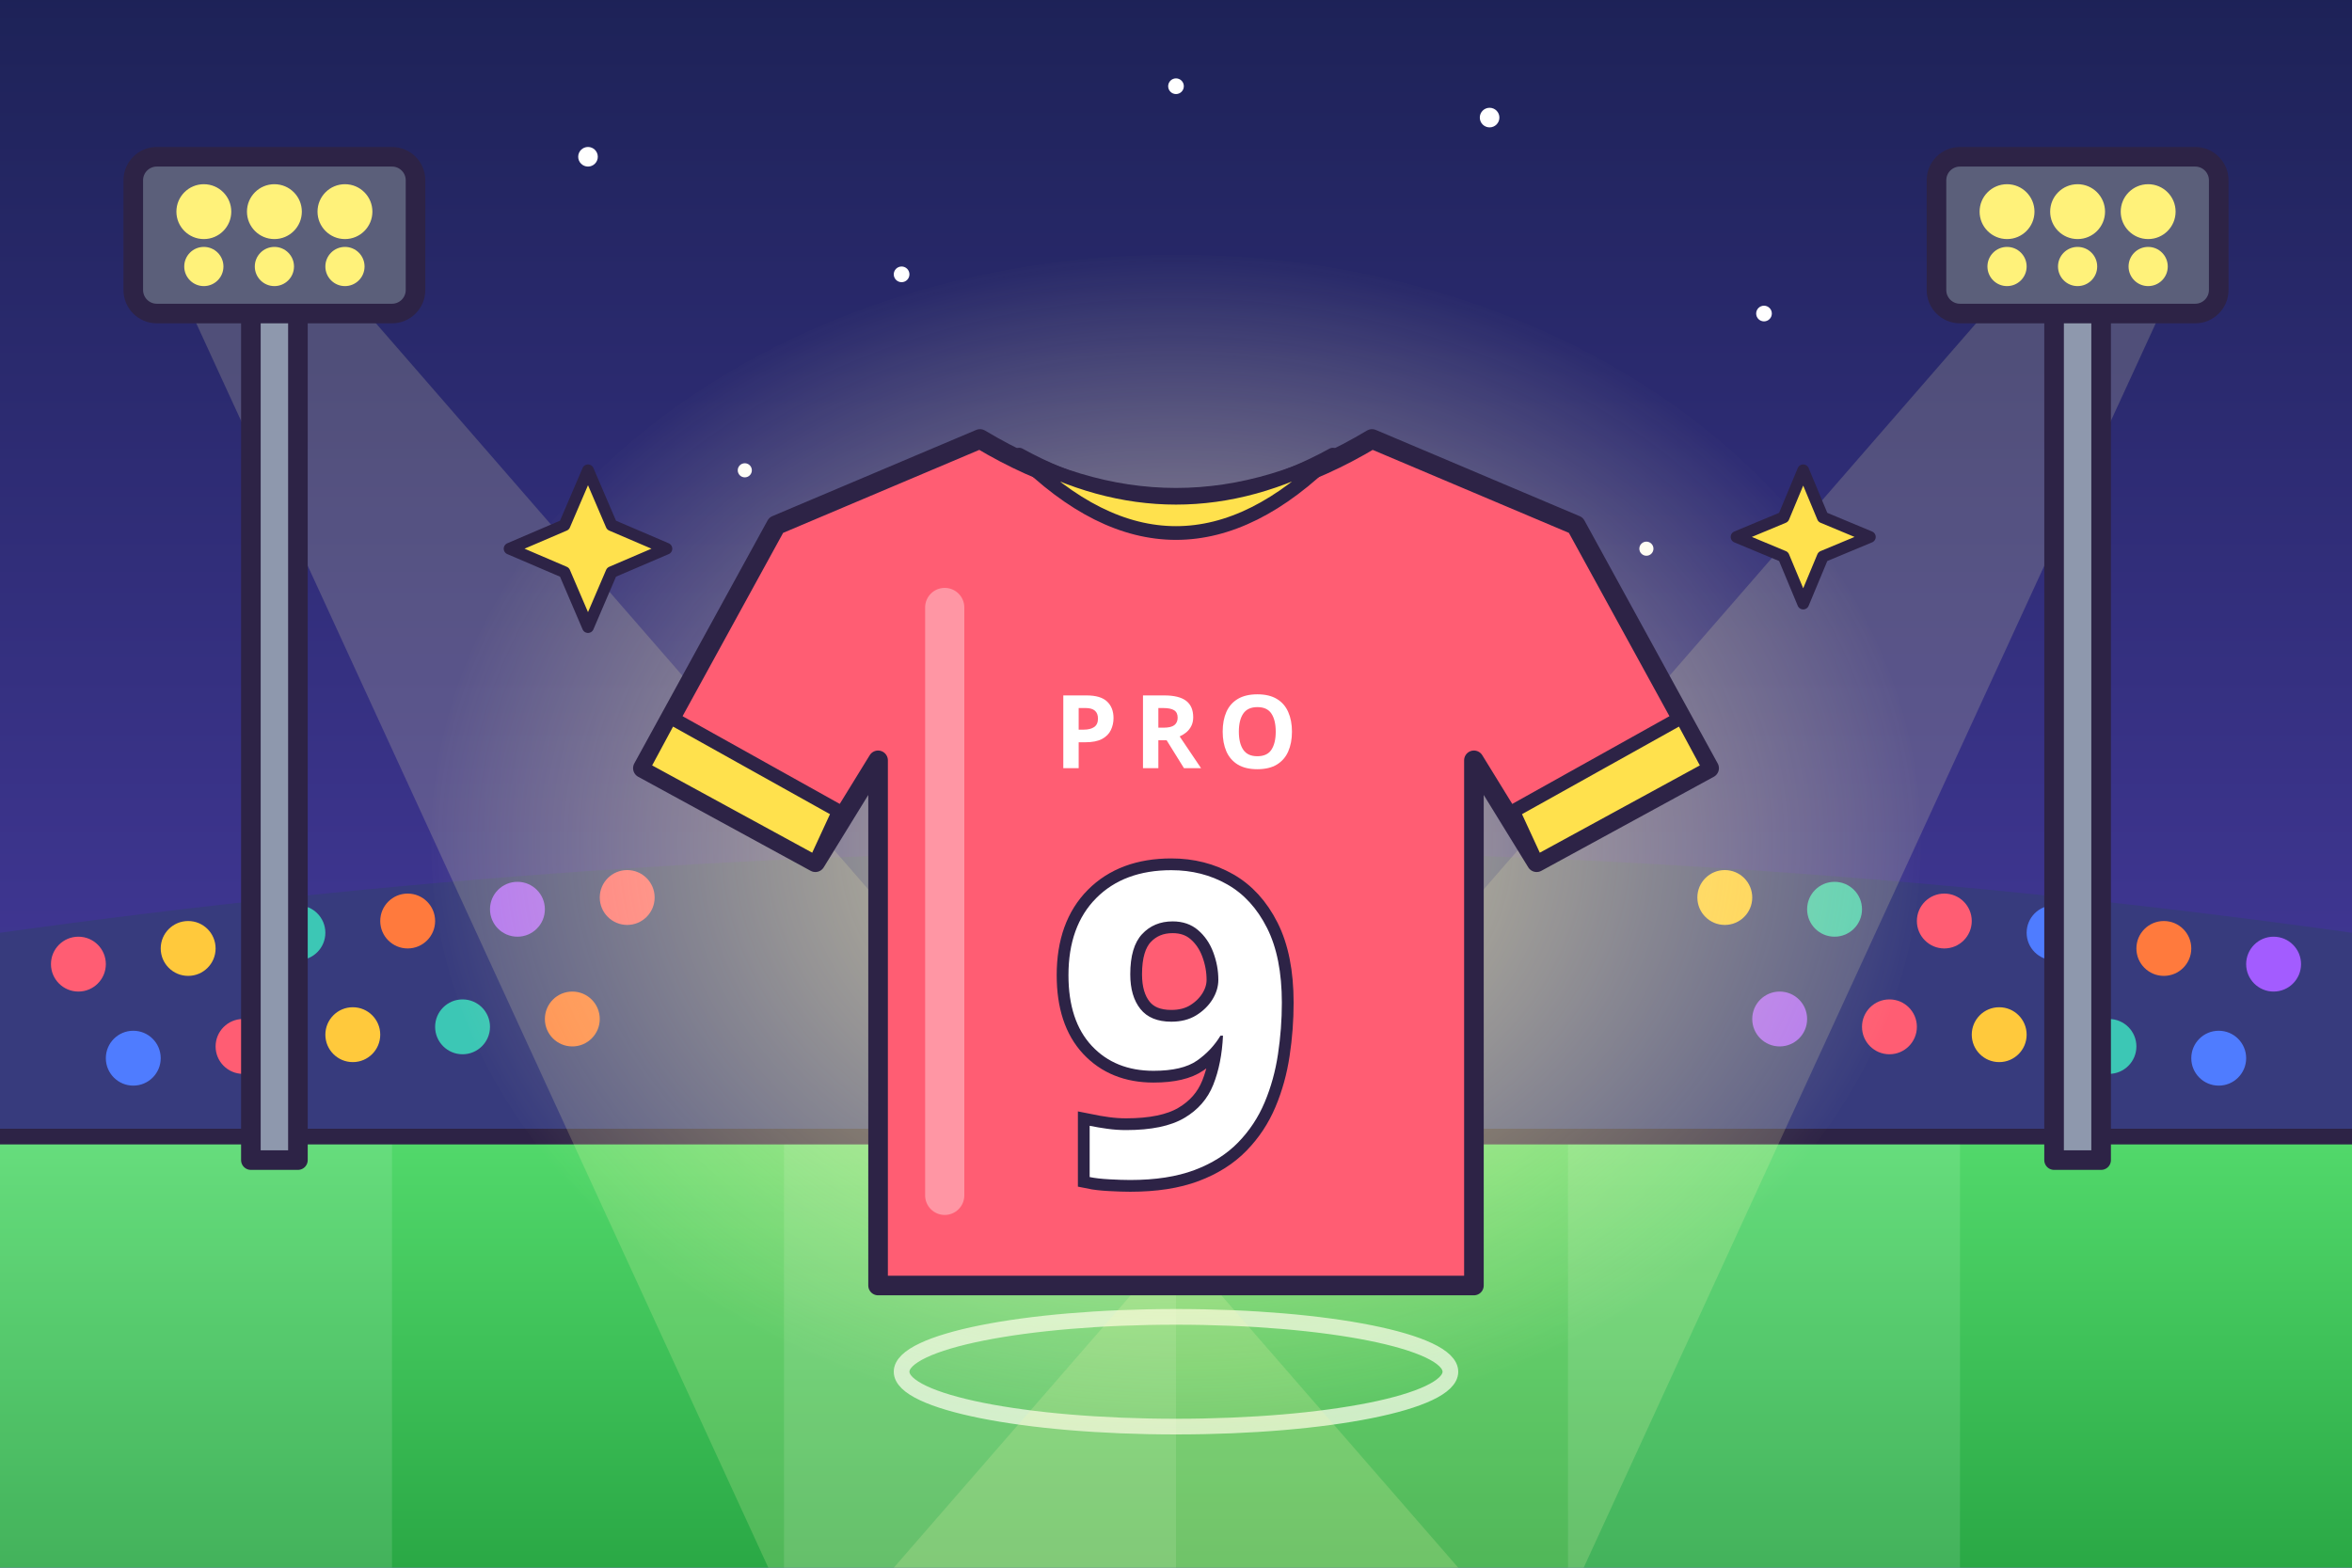
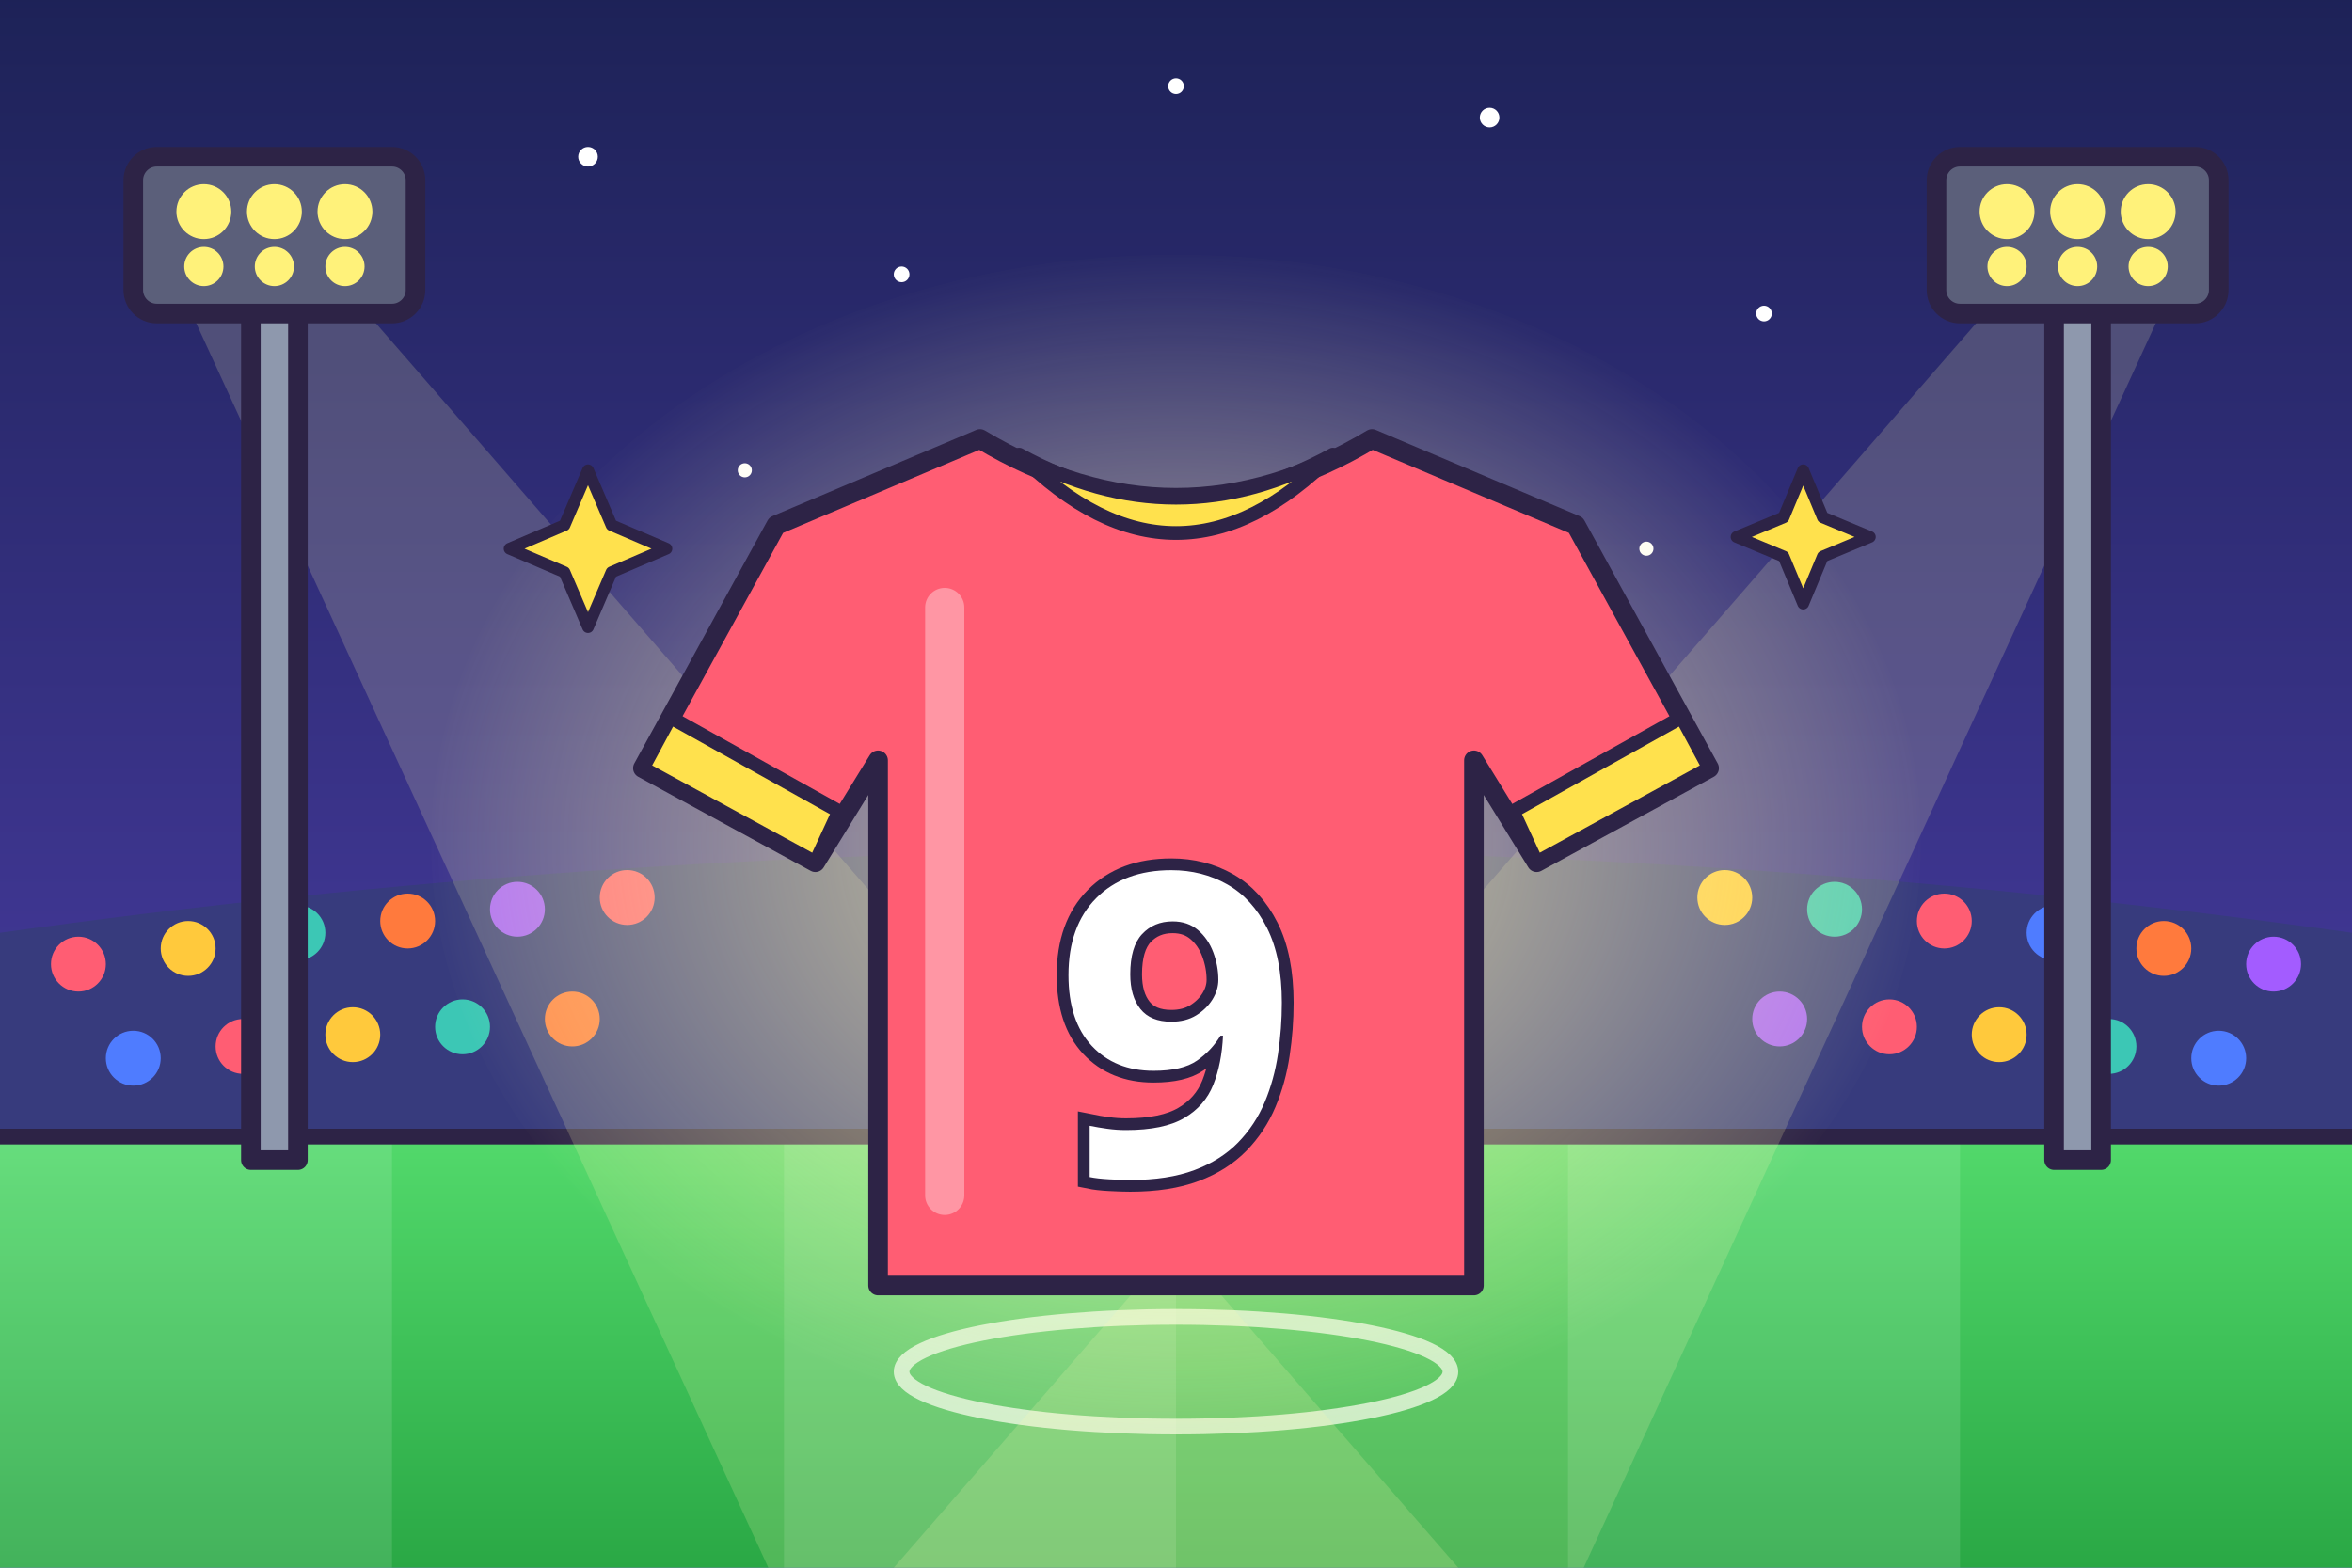
- <svg xmlns="http://www.w3.org/2000/svg" viewBox="0 0 600 400" width="600" height="400" role="img" aria-label="A number 9 pro jersey lit up by stadium floodlights">
+ <svg xmlns="http://www.w3.org/2000/svg" viewBox="0 0 600 400" width="600" height="400" role="img" aria-label="A number 9 jersey lit up by stadium floodlights">
  <defs>
    <style>
      .o { stroke: #2d2346; stroke-width: 5; stroke-linejoin: round; stroke-linecap: round; }
      .thin { stroke: #2d2346; stroke-width: 3.5; stroke-linejoin: round; stroke-linecap: round; }
    </style>
    <linearGradient id="sky" x1="0" y1="0" x2="0" y2="1">
      <stop offset="0" stop-color="#1d2257" />
      <stop offset="1" stop-color="#5543b8" />
    </linearGradient>
    <linearGradient id="field" x1="0" y1="0" x2="0" y2="1">
      <stop offset="0" stop-color="#52d96b" />
      <stop offset="1" stop-color="#2aa845" />
    </linearGradient>
    <radialGradient id="glow" cx="0.5" cy="0.5" r="0.5">
      <stop offset="0" stop-color="#fff7b0" stop-opacity="0.75" />
      <stop offset="1" stop-color="#fff7b0" stop-opacity="0" />
    </radialGradient>
  </defs>
  <rect width="600" height="400" fill="url(#sky)" />
  <g fill="#ffffff">
    <circle cx="150" cy="40" r="2.5" />
    <circle cx="230" cy="70" r="2" />
    <circle cx="380" cy="30" r="2.5" />
    <circle cx="450" cy="80" r="2" />
    <circle cx="300" cy="22" r="2" />
    <circle cx="190" cy="120" r="1.8" />
    <circle cx="420" cy="140" r="1.8" />
  </g>
  <path d="M0 238 Q300 196 600 238 V300 H0 Z" fill="#373b7d" />
  <g>
    <circle cx="20" cy="246" r="7" fill="#ff5d73" />
    <circle cx="48" cy="242" r="7" fill="#ffc93c" />
    <circle cx="76" cy="238" r="7" fill="#3cc7b5" />
    <circle cx="104" cy="235" r="7" fill="#ff7a3d" />
    <circle cx="132" cy="232" r="7" fill="#a35cff" />
    <circle cx="160" cy="229" r="7" fill="#ff5d73" />
    <circle cx="440" cy="229" r="7" fill="#ffc93c" />
    <circle cx="468" cy="232" r="7" fill="#3cc7b5" />
    <circle cx="496" cy="235" r="7" fill="#ff5d73" />
    <circle cx="524" cy="238" r="7" fill="#4f7cff" />
    <circle cx="552" cy="242" r="7" fill="#ff7a3d" />
    <circle cx="580" cy="246" r="7" fill="#a35cff" />
    <circle cx="34" cy="270" r="7" fill="#4f7cff" />
    <circle cx="62" cy="267" r="7" fill="#ff5d73" />
    <circle cx="90" cy="264" r="7" fill="#ffc93c" />
    <circle cx="118" cy="262" r="7" fill="#3cc7b5" />
    <circle cx="146" cy="260" r="7" fill="#ff7a3d" />
    <circle cx="454" cy="260" r="7" fill="#a35cff" />
    <circle cx="482" cy="262" r="7" fill="#ff5d73" />
    <circle cx="510" cy="264" r="7" fill="#ffc93c" />
    <circle cx="538" cy="267" r="7" fill="#3cc7b5" />
    <circle cx="566" cy="270" r="7" fill="#4f7cff" />
  </g>
  <rect x="0" y="290" width="600" height="110" fill="url(#field)" />
  <g fill="#ffffff" opacity="0.12">
    <rect x="0" y="290" width="100" height="110" />
    <rect x="200" y="290" width="100" height="110" />
    <rect x="400" y="290" width="100" height="110" />
  </g>
  <line x1="0" y1="290" x2="600" y2="290" stroke="#2d2346" stroke-width="4" />
  <ellipse cx="300" cy="350" rx="70" ry="14" fill="none" stroke="#ffffff" stroke-width="4" opacity="0.7" />
  <polygon points="48,78 92,78 372,400 196,400" fill="#fff7b0" opacity="0.18" />
  <polygon points="508,78 552,78 404,400 228,400" fill="#fff7b0" opacity="0.18" />
  <rect x="64" y="70" width="12" height="226" fill="#8e98ad" class="o" />
  <rect x="524" y="70" width="12" height="226" fill="#8e98ad" class="o" />
  <rect x="34" y="40" width="72" height="40" rx="6" fill="#5b5f7a" class="o" />
  <rect x="494" y="40" width="72" height="40" rx="6" fill="#5b5f7a" class="o" />
  <g fill="#fff27a">
    <circle cx="52" cy="54" r="7" />
    <circle cx="70" cy="54" r="7" />
    <circle cx="88" cy="54" r="7" />
    <circle cx="52" cy="68" r="5" />
    <circle cx="70" cy="68" r="5" />
    <circle cx="88" cy="68" r="5" />
    <circle cx="512" cy="54" r="7" />
    <circle cx="530" cy="54" r="7" />
    <circle cx="548" cy="54" r="7" />
    <circle cx="512" cy="68" r="5" />
    <circle cx="530" cy="68" r="5" />
    <circle cx="548" cy="68" r="5" />
  </g>
  <ellipse cx="300" cy="215" rx="190" ry="150" fill="url(#glow)" />
  <path d="M250 112 Q300 142 350 112 L402 134 L436 196 L392 220 L376 194 L376 328 L224 328 L224 194 L208 220 L164 196 L198 134 Z" fill="#ff5d73" class="o" />
  <path d="M260 116 Q300 156 340 116 Q300 138 260 116 Z" fill="#ffe14d" class="thin" />
  <polygon points="164,196 208,220 214,207 171,183" fill="#ffe14d" class="thin" />
  <polygon points="436,196 392,220 386,207 429,183" fill="#ffe14d" class="thin" />
  <rect x="236" y="150" width="10" height="160" rx="5" fill="#ffffff" opacity="0.35" />
-   <text x="300" y="196" text-anchor="middle" font-family="'Arial Rounded MT Bold','Trebuchet MS',Verdana,sans-serif" font-size="26" font-weight="900" letter-spacing="4" fill="#ffffff">PRO</text>
  <text x="300" y="300" text-anchor="middle" font-family="'Arial Rounded MT Bold','Trebuchet MS',Verdana,sans-serif" font-size="108" font-weight="900" fill="#ffffff" stroke="#2d2346" stroke-width="6" paint-order="stroke">9</text>
  <g fill="#ffe14d" stroke="#2d2346" stroke-width="3" stroke-linejoin="round">
    <path d="M150 120 l6 14 l14 6 l-14 6 l-6 14 l-6 -14 l-14 -6 l14 -6 z" />
    <path d="M460 120 l5 12 l12 5 l-12 5 l-5 12 l-5 -12 l-12 -5 l12 -5 z" />
  </g>
</svg>
